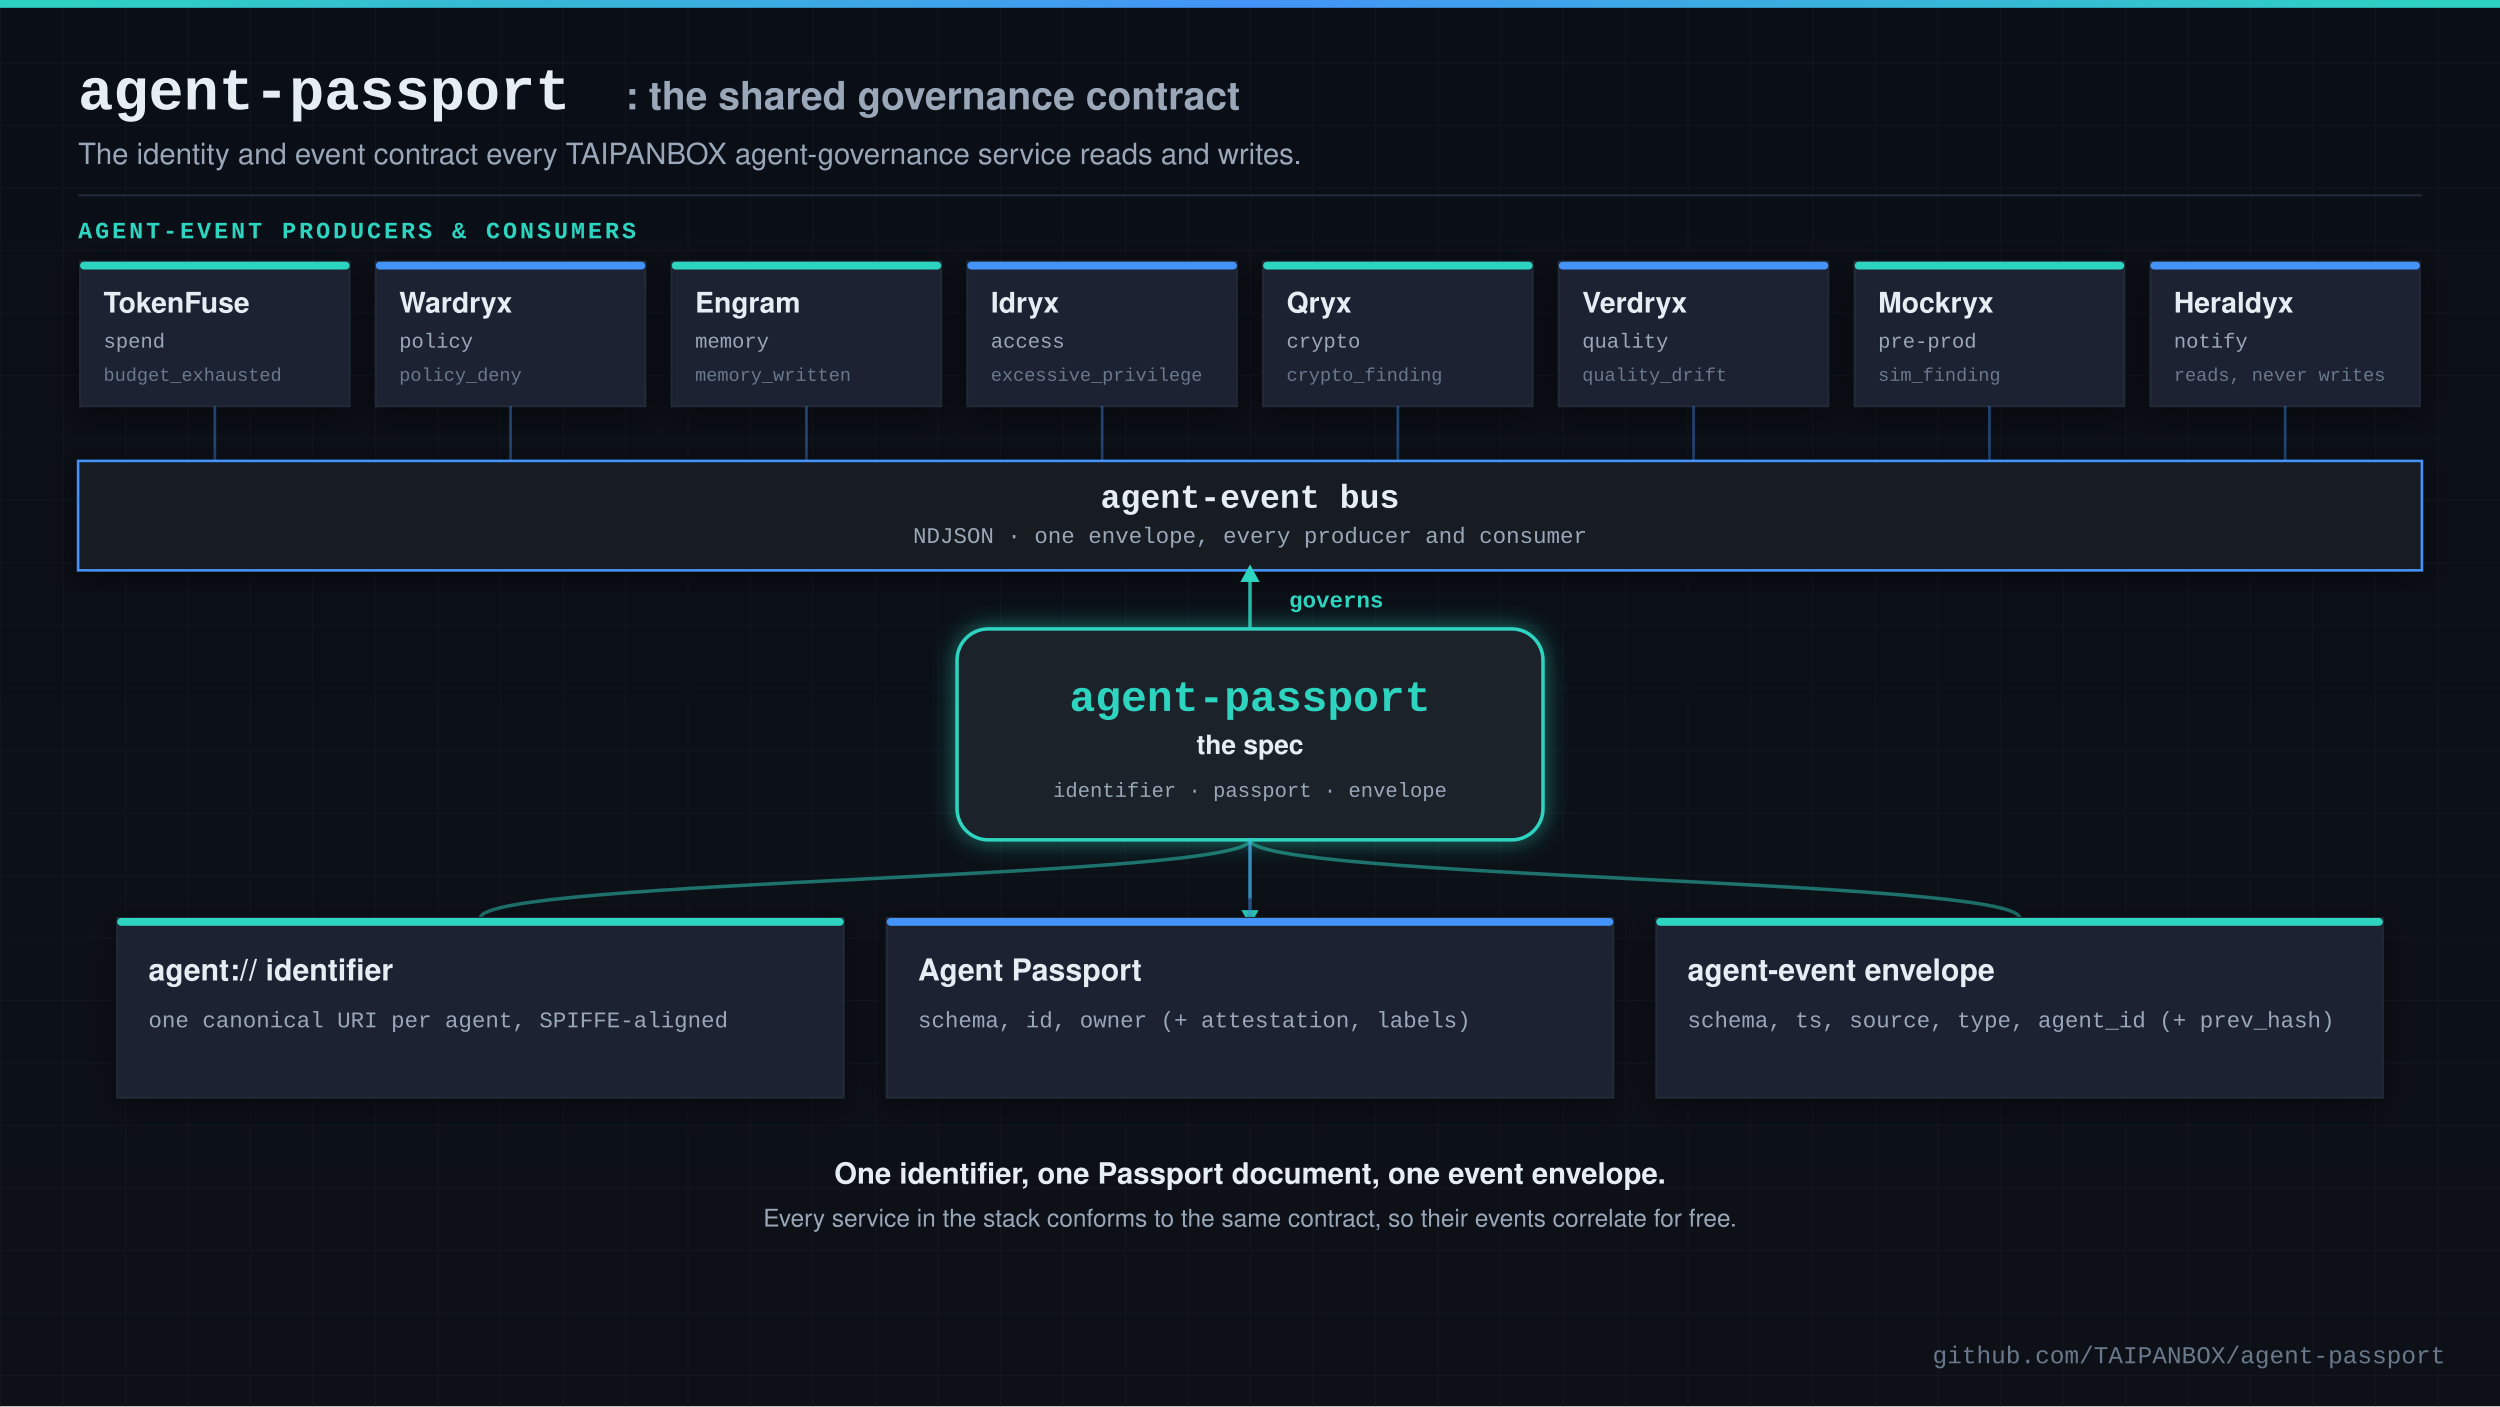
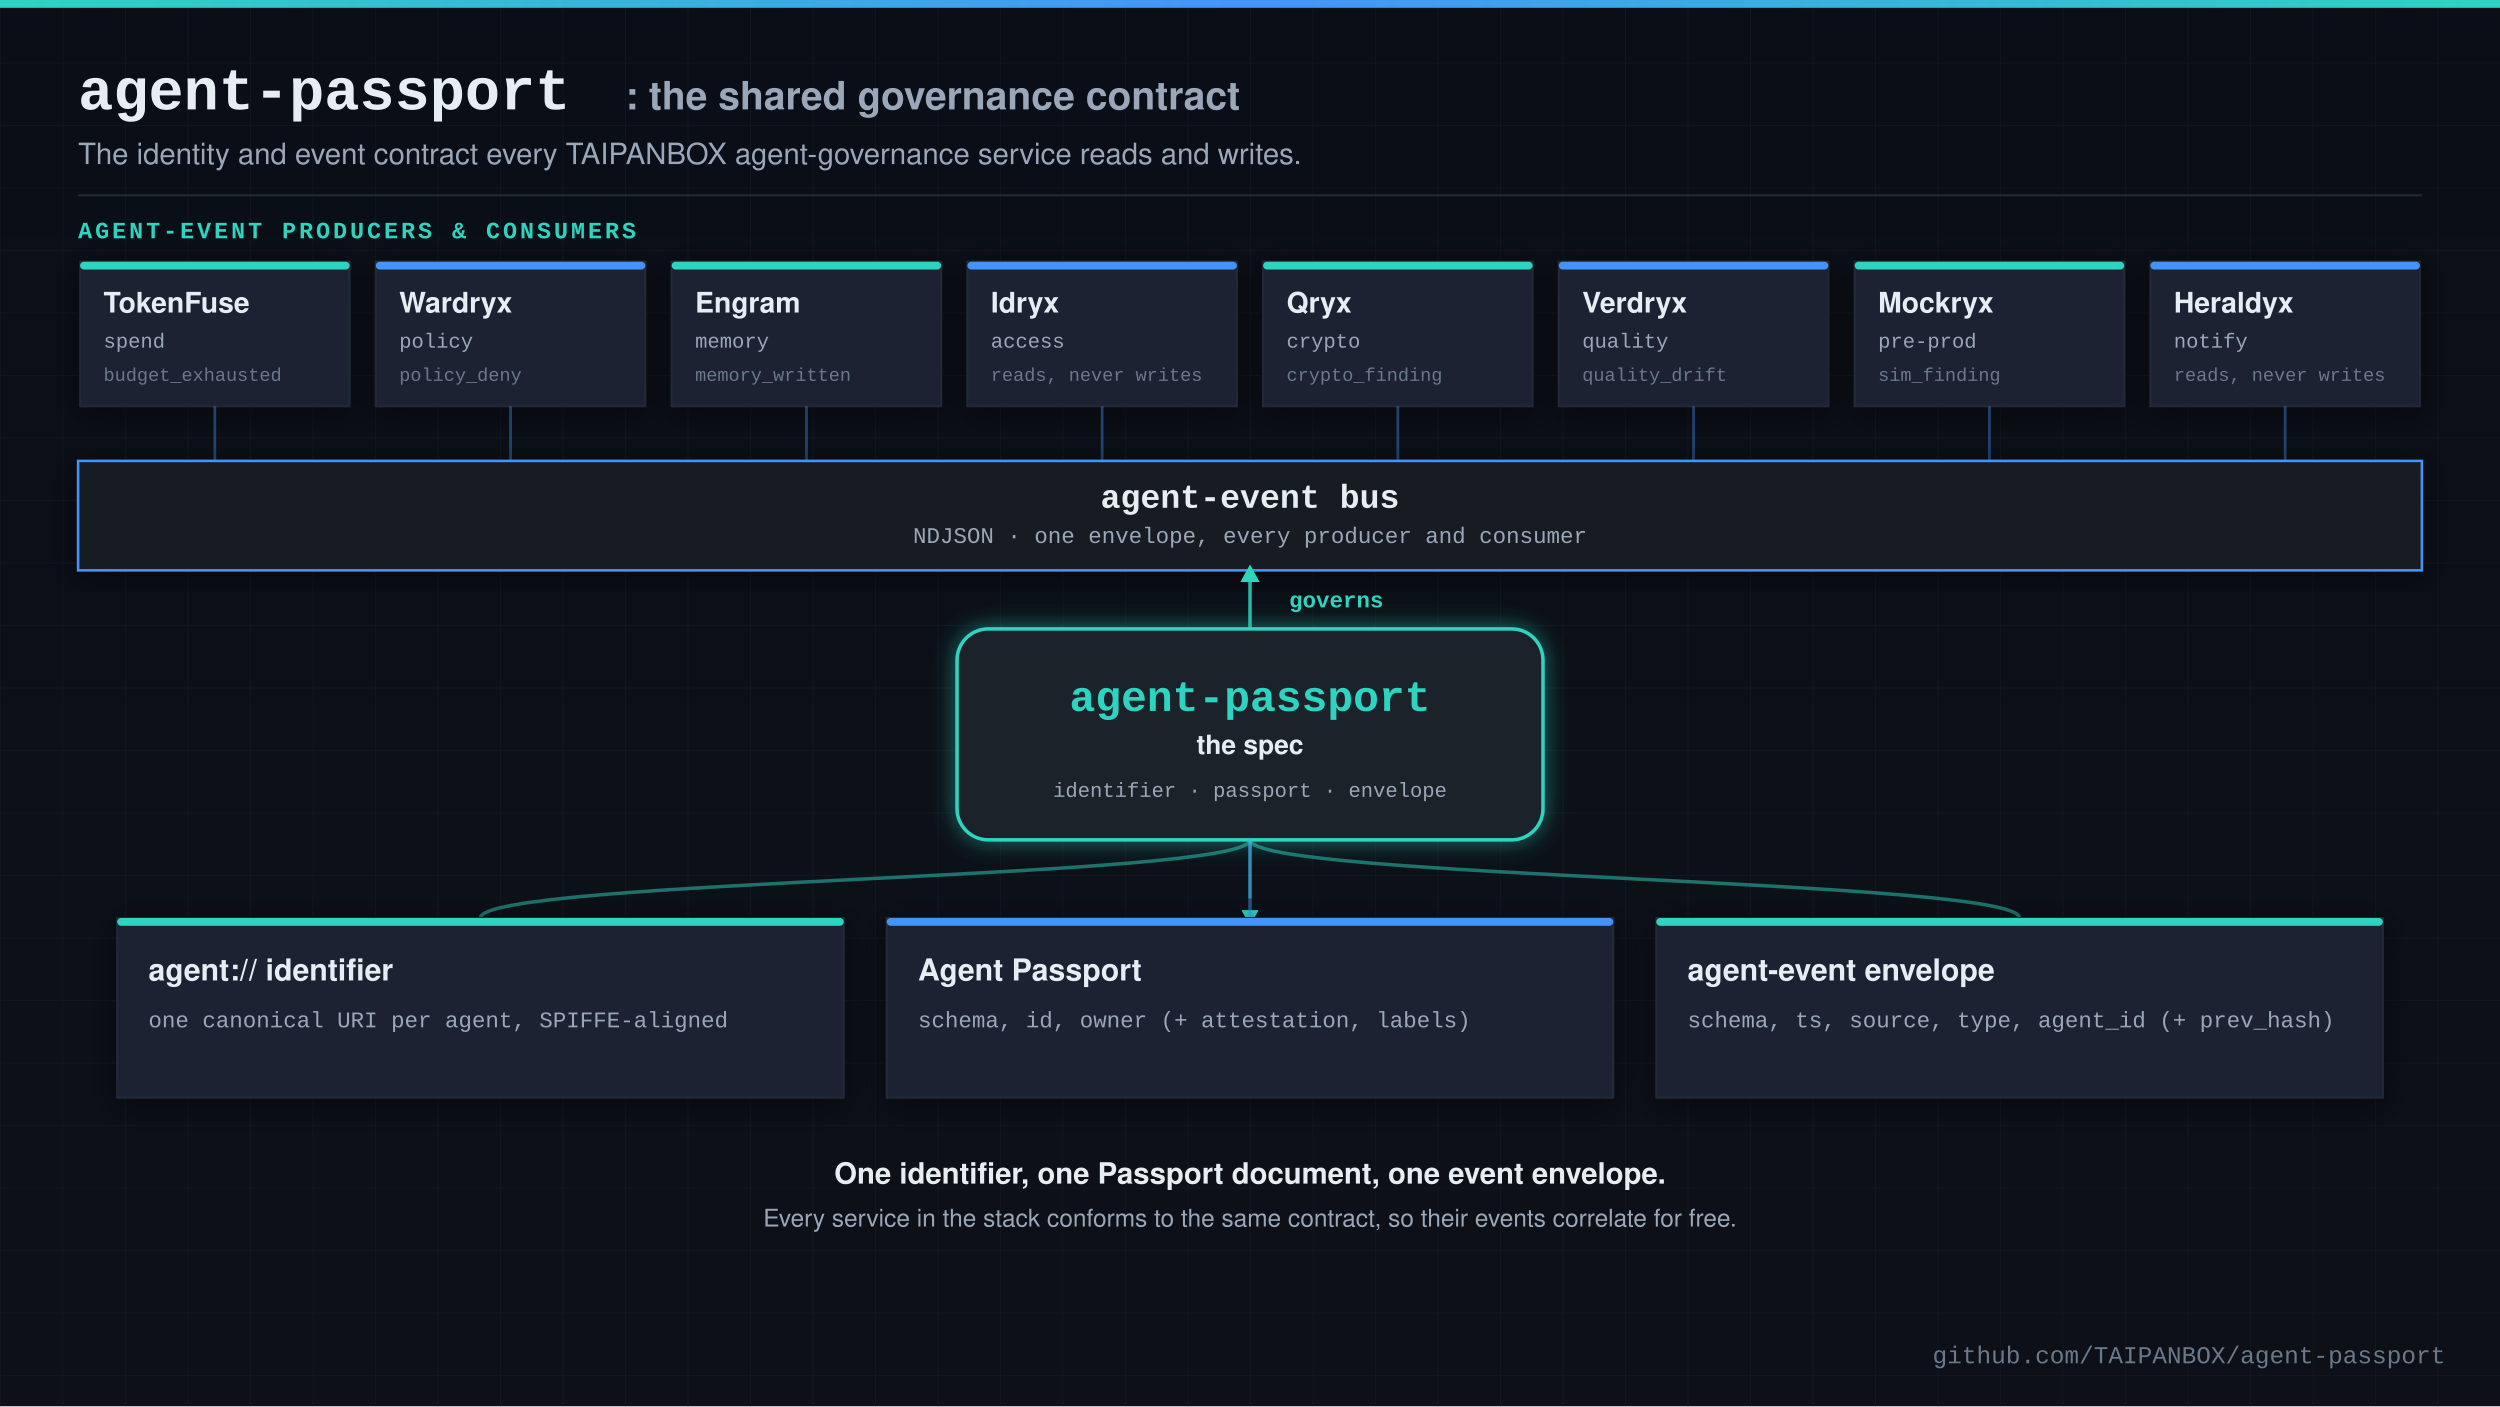
<svg xmlns="http://www.w3.org/2000/svg" width="1280" height="720" viewBox="0 0 1280 720" font-family="'Segoe UI', system-ui, -apple-system, Helvetica, Arial, sans-serif">
  <defs>
    <linearGradient id="bg" x1="0" y1="0" x2="0" y2="1">
      <stop offset="0" stop-color="#0a0e16" />
      <stop offset="1" stop-color="#0d1117" />
    </linearGradient>
    <linearGradient id="accent" x1="0" y1="0" x2="1" y2="0">
      <stop offset="0" stop-color="#2dd4bf" />
      <stop offset="0.5" stop-color="#4493f8" />
      <stop offset="1" stop-color="#2dd4bf" />
    </linearGradient>
    <pattern id="grid" width="32" height="32" patternUnits="userSpaceOnUse">
      <path d="M 32 0 L 0 0 0 32" fill="none" stroke="#161d27" stroke-width="1" />
    </pattern>
    <filter id="soft" x="-20%" y="-20%" width="140%" height="140%">
      <feDropShadow dx="0" dy="4" stdDeviation="8" flood-color="#000000" flood-opacity="0.45" />
    </filter>
    <filter id="glow" x="-60%" y="-60%" width="220%" height="220%">
      <feDropShadow dx="0" dy="0" stdDeviation="6" flood-color="#2dd4bf" flood-opacity="0.5" />
    </filter>
  </defs>
  <rect x="0" y="0" width="1280" height="720" rx="0" ry="0" fill="url(#bg)" />
  <rect x="0" y="0" width="1280" height="720" fill="url(#grid)" opacity="0.5" />
  <rect x="0" y="0" width="1280" height="4" fill="url(#accent)" />
  <text x="1252" y="698" font-size="12.5" fill="#69788b" font-family="'SF Mono','JetBrains Mono','Fira Code',Menlo,Consolas,'Liberation Mono',monospace" font-weight="400" text-anchor="end">github.com/TAIPANBOX/agent-passport</text>
  <text x="40" y="56" font-size="30" fill="#e6edf3" font-family="'SF Mono','JetBrains Mono','Fira Code',Menlo,Consolas,'Liberation Mono',monospace" font-weight="700" text-anchor="start">agent-passport</text>
  <text x="320" y="56" font-size="20" fill="#9aa7b8" font-family="'Segoe UI', system-ui, -apple-system, Helvetica, Arial, sans-serif" font-weight="600" text-anchor="start">: the shared governance contract</text>
  <text x="40" y="84" font-size="15" fill="#9aa7b8" font-family="'Segoe UI', system-ui, -apple-system, Helvetica, Arial, sans-serif" font-weight="400" text-anchor="start">The identity and event contract every TAIPANBOX agent-governance service reads and writes.</text>
  <line x1="40" y1="100" x2="1240" y2="100" stroke="#222b38" stroke-width="1" />
  <text x="40" y="122" font-size="12" fill="#2dd4bf" font-family="'SF Mono','JetBrains Mono','Fira Code',Menlo,Consolas,'Liberation Mono',monospace" font-weight="700" text-anchor="start" letter-spacing="1.5">AGENT-EVENT PRODUCERS &amp; CONSUMERS</text>
  <rect x="41.0" y="134" width="138" height="74" rx="0" ry="0" fill="#1b2331" stroke="#222b38" stroke-width="1" filter="url(#soft)" />
  <rect x="41.0" y="134" width="138" height="4" rx="2" ry="2" fill="#2dd4bf" />
  <text x="53.0" y="160" font-size="14.5" fill="#e6edf3" font-family="'Segoe UI', system-ui, -apple-system, Helvetica, Arial, sans-serif" font-weight="700" text-anchor="start">TokenFuse</text>
  <text x="53.0" y="178" font-size="10.5" fill="#9aa7b8" font-family="'SF Mono','JetBrains Mono','Fira Code',Menlo,Consolas,'Liberation Mono',monospace" font-weight="400" text-anchor="start">spend</text>
  <text x="53.0" y="195" font-size="9.5" fill="#69788b" font-family="'SF Mono','JetBrains Mono','Fira Code',Menlo,Consolas,'Liberation Mono',monospace" font-weight="400" text-anchor="start">budget_exhausted</text>
  <rect x="192.4" y="134" width="138" height="74" rx="0" ry="0" fill="#1b2331" stroke="#222b38" stroke-width="1" filter="url(#soft)" />
  <rect x="192.4" y="134" width="138" height="4" rx="2" ry="2" fill="#4493f8" />
  <text x="204.4" y="160" font-size="14.5" fill="#e6edf3" font-family="'Segoe UI', system-ui, -apple-system, Helvetica, Arial, sans-serif" font-weight="700" text-anchor="start">Wardryx</text>
  <text x="204.4" y="178" font-size="10.5" fill="#9aa7b8" font-family="'SF Mono','JetBrains Mono','Fira Code',Menlo,Consolas,'Liberation Mono',monospace" font-weight="400" text-anchor="start">policy</text>
  <text x="204.4" y="195" font-size="9.5" fill="#69788b" font-family="'SF Mono','JetBrains Mono','Fira Code',Menlo,Consolas,'Liberation Mono',monospace" font-weight="400" text-anchor="start">policy_deny</text>
  <rect x="343.9" y="134" width="138" height="74" rx="0" ry="0" fill="#1b2331" stroke="#222b38" stroke-width="1" filter="url(#soft)" />
  <rect x="343.9" y="134" width="138" height="4" rx="2" ry="2" fill="#2dd4bf" />
  <text x="355.9" y="160" font-size="14.5" fill="#e6edf3" font-family="'Segoe UI', system-ui, -apple-system, Helvetica, Arial, sans-serif" font-weight="700" text-anchor="start">Engram</text>
  <text x="355.9" y="178" font-size="10.5" fill="#9aa7b8" font-family="'SF Mono','JetBrains Mono','Fira Code',Menlo,Consolas,'Liberation Mono',monospace" font-weight="400" text-anchor="start">memory</text>
  <text x="355.9" y="195" font-size="9.5" fill="#69788b" font-family="'SF Mono','JetBrains Mono','Fira Code',Menlo,Consolas,'Liberation Mono',monospace" font-weight="400" text-anchor="start">memory_written</text>
  <rect x="495.3" y="134" width="138" height="74" rx="0" ry="0" fill="#1b2331" stroke="#222b38" stroke-width="1" filter="url(#soft)" />
  <rect x="495.3" y="134" width="138" height="4" rx="2" ry="2" fill="#4493f8" />
  <text x="507.3" y="160" font-size="14.5" fill="#e6edf3" font-family="'Segoe UI', system-ui, -apple-system, Helvetica, Arial, sans-serif" font-weight="700" text-anchor="start">Idryx</text>
  <text x="507.3" y="178" font-size="10.5" fill="#9aa7b8" font-family="'SF Mono','JetBrains Mono','Fira Code',Menlo,Consolas,'Liberation Mono',monospace" font-weight="400" text-anchor="start">access</text>
-   <text x="507.3" y="195" font-size="9.5" fill="#69788b" font-family="'SF Mono','JetBrains Mono','Fira Code',Menlo,Consolas,'Liberation Mono',monospace" font-weight="400" text-anchor="start">excessive_privilege</text>
+   <text x="507.3" y="195" font-size="9.5" fill="#69788b" font-family="'SF Mono','JetBrains Mono','Fira Code',Menlo,Consolas,'Liberation Mono',monospace" font-weight="400" text-anchor="start">reads, never writes</text>
  <rect x="646.7" y="134" width="138" height="74" rx="0" ry="0" fill="#1b2331" stroke="#222b38" stroke-width="1" filter="url(#soft)" />
  <rect x="646.7" y="134" width="138" height="4" rx="2" ry="2" fill="#2dd4bf" />
  <text x="658.7" y="160" font-size="14.5" fill="#e6edf3" font-family="'Segoe UI', system-ui, -apple-system, Helvetica, Arial, sans-serif" font-weight="700" text-anchor="start">Qryx</text>
  <text x="658.7" y="178" font-size="10.5" fill="#9aa7b8" font-family="'SF Mono','JetBrains Mono','Fira Code',Menlo,Consolas,'Liberation Mono',monospace" font-weight="400" text-anchor="start">crypto</text>
  <text x="658.7" y="195" font-size="9.5" fill="#69788b" font-family="'SF Mono','JetBrains Mono','Fira Code',Menlo,Consolas,'Liberation Mono',monospace" font-weight="400" text-anchor="start">crypto_finding</text>
  <rect x="798.1" y="134" width="138" height="74" rx="0" ry="0" fill="#1b2331" stroke="#222b38" stroke-width="1" filter="url(#soft)" />
  <rect x="798.1" y="134" width="138" height="4" rx="2" ry="2" fill="#4493f8" />
  <text x="810.1" y="160" font-size="14.5" fill="#e6edf3" font-family="'Segoe UI', system-ui, -apple-system, Helvetica, Arial, sans-serif" font-weight="700" text-anchor="start">Verdryx</text>
  <text x="810.1" y="178" font-size="10.5" fill="#9aa7b8" font-family="'SF Mono','JetBrains Mono','Fira Code',Menlo,Consolas,'Liberation Mono',monospace" font-weight="400" text-anchor="start">quality</text>
  <text x="810.1" y="195" font-size="9.5" fill="#69788b" font-family="'SF Mono','JetBrains Mono','Fira Code',Menlo,Consolas,'Liberation Mono',monospace" font-weight="400" text-anchor="start">quality_drift</text>
  <rect x="949.6" y="134" width="138" height="74" rx="0" ry="0" fill="#1b2331" stroke="#222b38" stroke-width="1" filter="url(#soft)" />
  <rect x="949.6" y="134" width="138" height="4" rx="2" ry="2" fill="#2dd4bf" />
  <text x="961.6" y="160" font-size="14.5" fill="#e6edf3" font-family="'Segoe UI', system-ui, -apple-system, Helvetica, Arial, sans-serif" font-weight="700" text-anchor="start">Mockryx</text>
  <text x="961.6" y="178" font-size="10.5" fill="#9aa7b8" font-family="'SF Mono','JetBrains Mono','Fira Code',Menlo,Consolas,'Liberation Mono',monospace" font-weight="400" text-anchor="start">pre-prod</text>
  <text x="961.6" y="195" font-size="9.5" fill="#69788b" font-family="'SF Mono','JetBrains Mono','Fira Code',Menlo,Consolas,'Liberation Mono',monospace" font-weight="400" text-anchor="start">sim_finding</text>
  <rect x="1101.0" y="134" width="138" height="74" rx="0" ry="0" fill="#1b2331" stroke="#222b38" stroke-width="1" filter="url(#soft)" />
  <rect x="1101.0" y="134" width="138" height="4" rx="2" ry="2" fill="#4493f8" />
  <text x="1113.0" y="160" font-size="14.5" fill="#e6edf3" font-family="'Segoe UI', system-ui, -apple-system, Helvetica, Arial, sans-serif" font-weight="700" text-anchor="start">Heraldyx</text>
  <text x="1113.0" y="178" font-size="10.5" fill="#9aa7b8" font-family="'SF Mono','JetBrains Mono','Fira Code',Menlo,Consolas,'Liberation Mono',monospace" font-weight="400" text-anchor="start">notify</text>
  <text x="1113.0" y="195" font-size="9.5" fill="#69788b" font-family="'SF Mono','JetBrains Mono','Fira Code',Menlo,Consolas,'Liberation Mono',monospace" font-weight="400" text-anchor="start">reads, never writes</text>
  <line x1="110.0" y1="208" x2="110.0" y2="236" stroke="#4493f8" stroke-width="1.4" opacity="0.4" />
  <line x1="261.4" y1="208" x2="261.4" y2="236" stroke="#4493f8" stroke-width="1.4" opacity="0.4" />
  <line x1="412.9" y1="208" x2="412.9" y2="236" stroke="#4493f8" stroke-width="1.4" opacity="0.4" />
  <line x1="564.3" y1="208" x2="564.3" y2="236" stroke="#4493f8" stroke-width="1.4" opacity="0.4" />
  <line x1="715.7" y1="208" x2="715.7" y2="236" stroke="#4493f8" stroke-width="1.4" opacity="0.4" />
  <line x1="867.1" y1="208" x2="867.1" y2="236" stroke="#4493f8" stroke-width="1.4" opacity="0.4" />
  <line x1="1018.6" y1="208" x2="1018.6" y2="236" stroke="#4493f8" stroke-width="1.4" opacity="0.4" />
  <line x1="1170.0" y1="208" x2="1170.0" y2="236" stroke="#4493f8" stroke-width="1.4" opacity="0.4" />
  <rect x="40" y="236" width="1200" height="56" rx="0" ry="0" fill="#141a23" stroke="#4493f8" stroke-width="1.3" filter="url(#soft)" />
  <text x="640" y="260" font-size="17" fill="#e6edf3" font-family="'SF Mono','JetBrains Mono','Fira Code',Menlo,Consolas,'Liberation Mono',monospace" font-weight="700" text-anchor="middle">agent-event bus</text>
  <text x="640" y="278" font-size="11.5" fill="#9aa7b8" font-family="'SF Mono','JetBrains Mono','Fira Code',Menlo,Consolas,'Liberation Mono',monospace" font-weight="400" text-anchor="middle">NDJSON · one envelope, every producer and consumer</text>
  <line x1="640" y1="292" x2="640" y2="322" stroke="#2dd4bf" stroke-width="1.8" opacity="0.85" />
  <path d="M 635.05 298 l 4.95 -9 l 4.95 9 z" fill="#2dd4bf" />
  <text x="660" y="311.0" font-size="11.5" fill="#2dd4bf" font-family="'SF Mono','JetBrains Mono','Fira Code',Menlo,Consolas,'Liberation Mono',monospace" font-weight="700" text-anchor="start">governs</text>
  <rect x="490.0" y="322" width="300" height="108" rx="16" ry="16" fill="#1a212c" stroke="#2dd4bf" stroke-width="1.8" filter="url(#glow)" />
  <text x="640" y="364" font-size="22" fill="#2dd4bf" font-family="'SF Mono','JetBrains Mono','Fira Code',Menlo,Consolas,'Liberation Mono',monospace" font-weight="700" text-anchor="middle">agent-passport</text>
  <text x="640" y="386" font-size="13.5" fill="#e6edf3" font-family="'Segoe UI', system-ui, -apple-system, Helvetica, Arial, sans-serif" font-weight="600" text-anchor="middle">the spec</text>
  <text x="640" y="408" font-size="10.5" fill="#9aa7b8" font-family="'SF Mono','JetBrains Mono','Fira Code',Menlo,Consolas,'Liberation Mono',monospace" font-weight="400" text-anchor="middle">identifier · passport · envelope</text>
  <line x1="640" y1="430" x2="640" y2="460" stroke="#2dd4bf" stroke-width="1.6" opacity="0.6" />
  <path d="M 635.6 466 l 4.4 8 l 4.4 -8 z" fill="#2dd4bf" />
  <path d="M 640 430 C 640 450.0, 246.0 450.0, 246.0 470" fill="none" stroke="#2dd4bf" stroke-width="1.8" stroke-linecap="round" stroke-linejoin="round" opacity="0.5" />
  <rect x="60.0" y="470" width="372" height="92" rx="0" ry="0" fill="#1b2331" stroke="#222b38" stroke-width="1" filter="url(#soft)" />
  <rect x="60.0" y="470" width="372" height="4" rx="2" ry="2" fill="#2dd4bf" />
  <text x="76.0" y="502" font-size="15.5" fill="#e6edf3" font-family="'Segoe UI', system-ui, -apple-system, Helvetica, Arial, sans-serif" font-weight="700" text-anchor="start">agent:// identifier</text>
  <text x="76.0" y="526" font-size="11.5" fill="#9aa7b8" font-family="'SF Mono','JetBrains Mono','Fira Code',Menlo,Consolas,'Liberation Mono',monospace" font-weight="400" text-anchor="start">one canonical URI per agent, SPIFFE-aligned</text>
  <path d="M 640 430 C 640 450.0, 640.0 450.0, 640.0 470" fill="none" stroke="#4493f8" stroke-width="1.8" stroke-linecap="round" stroke-linejoin="round" opacity="0.5" />
  <rect x="454.0" y="470" width="372" height="92" rx="0" ry="0" fill="#1b2331" stroke="#222b38" stroke-width="1" filter="url(#soft)" />
  <rect x="454.0" y="470" width="372" height="4" rx="2" ry="2" fill="#4493f8" />
  <text x="470.0" y="502" font-size="15.5" fill="#e6edf3" font-family="'Segoe UI', system-ui, -apple-system, Helvetica, Arial, sans-serif" font-weight="700" text-anchor="start">Agent Passport</text>
  <text x="470.0" y="526" font-size="11.5" fill="#9aa7b8" font-family="'SF Mono','JetBrains Mono','Fira Code',Menlo,Consolas,'Liberation Mono',monospace" font-weight="400" text-anchor="start">schema, id, owner (+ attestation, labels)</text>
  <path d="M 640 430 C 640 450.0, 1034.0 450.0, 1034.0 470" fill="none" stroke="#2dd4bf" stroke-width="1.8" stroke-linecap="round" stroke-linejoin="round" opacity="0.5" />
  <rect x="848.0" y="470" width="372" height="92" rx="0" ry="0" fill="#1b2331" stroke="#222b38" stroke-width="1" filter="url(#soft)" />
  <rect x="848.0" y="470" width="372" height="4" rx="2" ry="2" fill="#2dd4bf" />
  <text x="864.0" y="502" font-size="15.5" fill="#e6edf3" font-family="'Segoe UI', system-ui, -apple-system, Helvetica, Arial, sans-serif" font-weight="700" text-anchor="start">agent-event envelope</text>
  <text x="864.0" y="526" font-size="11.5" fill="#9aa7b8" font-family="'SF Mono','JetBrains Mono','Fira Code',Menlo,Consolas,'Liberation Mono',monospace" font-weight="400" text-anchor="start">schema, ts, source, type, agent_id (+ prev_hash)</text>
  <text x="640" y="606" font-size="15" fill="#e6edf3" font-family="'Segoe UI', system-ui, -apple-system, Helvetica, Arial, sans-serif" font-weight="600" text-anchor="middle">One identifier, one Passport document, one event envelope.</text>
  <text x="640" y="628" font-size="12.5" fill="#9aa7b8" font-family="'Segoe UI', system-ui, -apple-system, Helvetica, Arial, sans-serif" font-weight="400" text-anchor="middle">Every service in the stack conforms to the same contract, so their events correlate for free.</text>
</svg>
